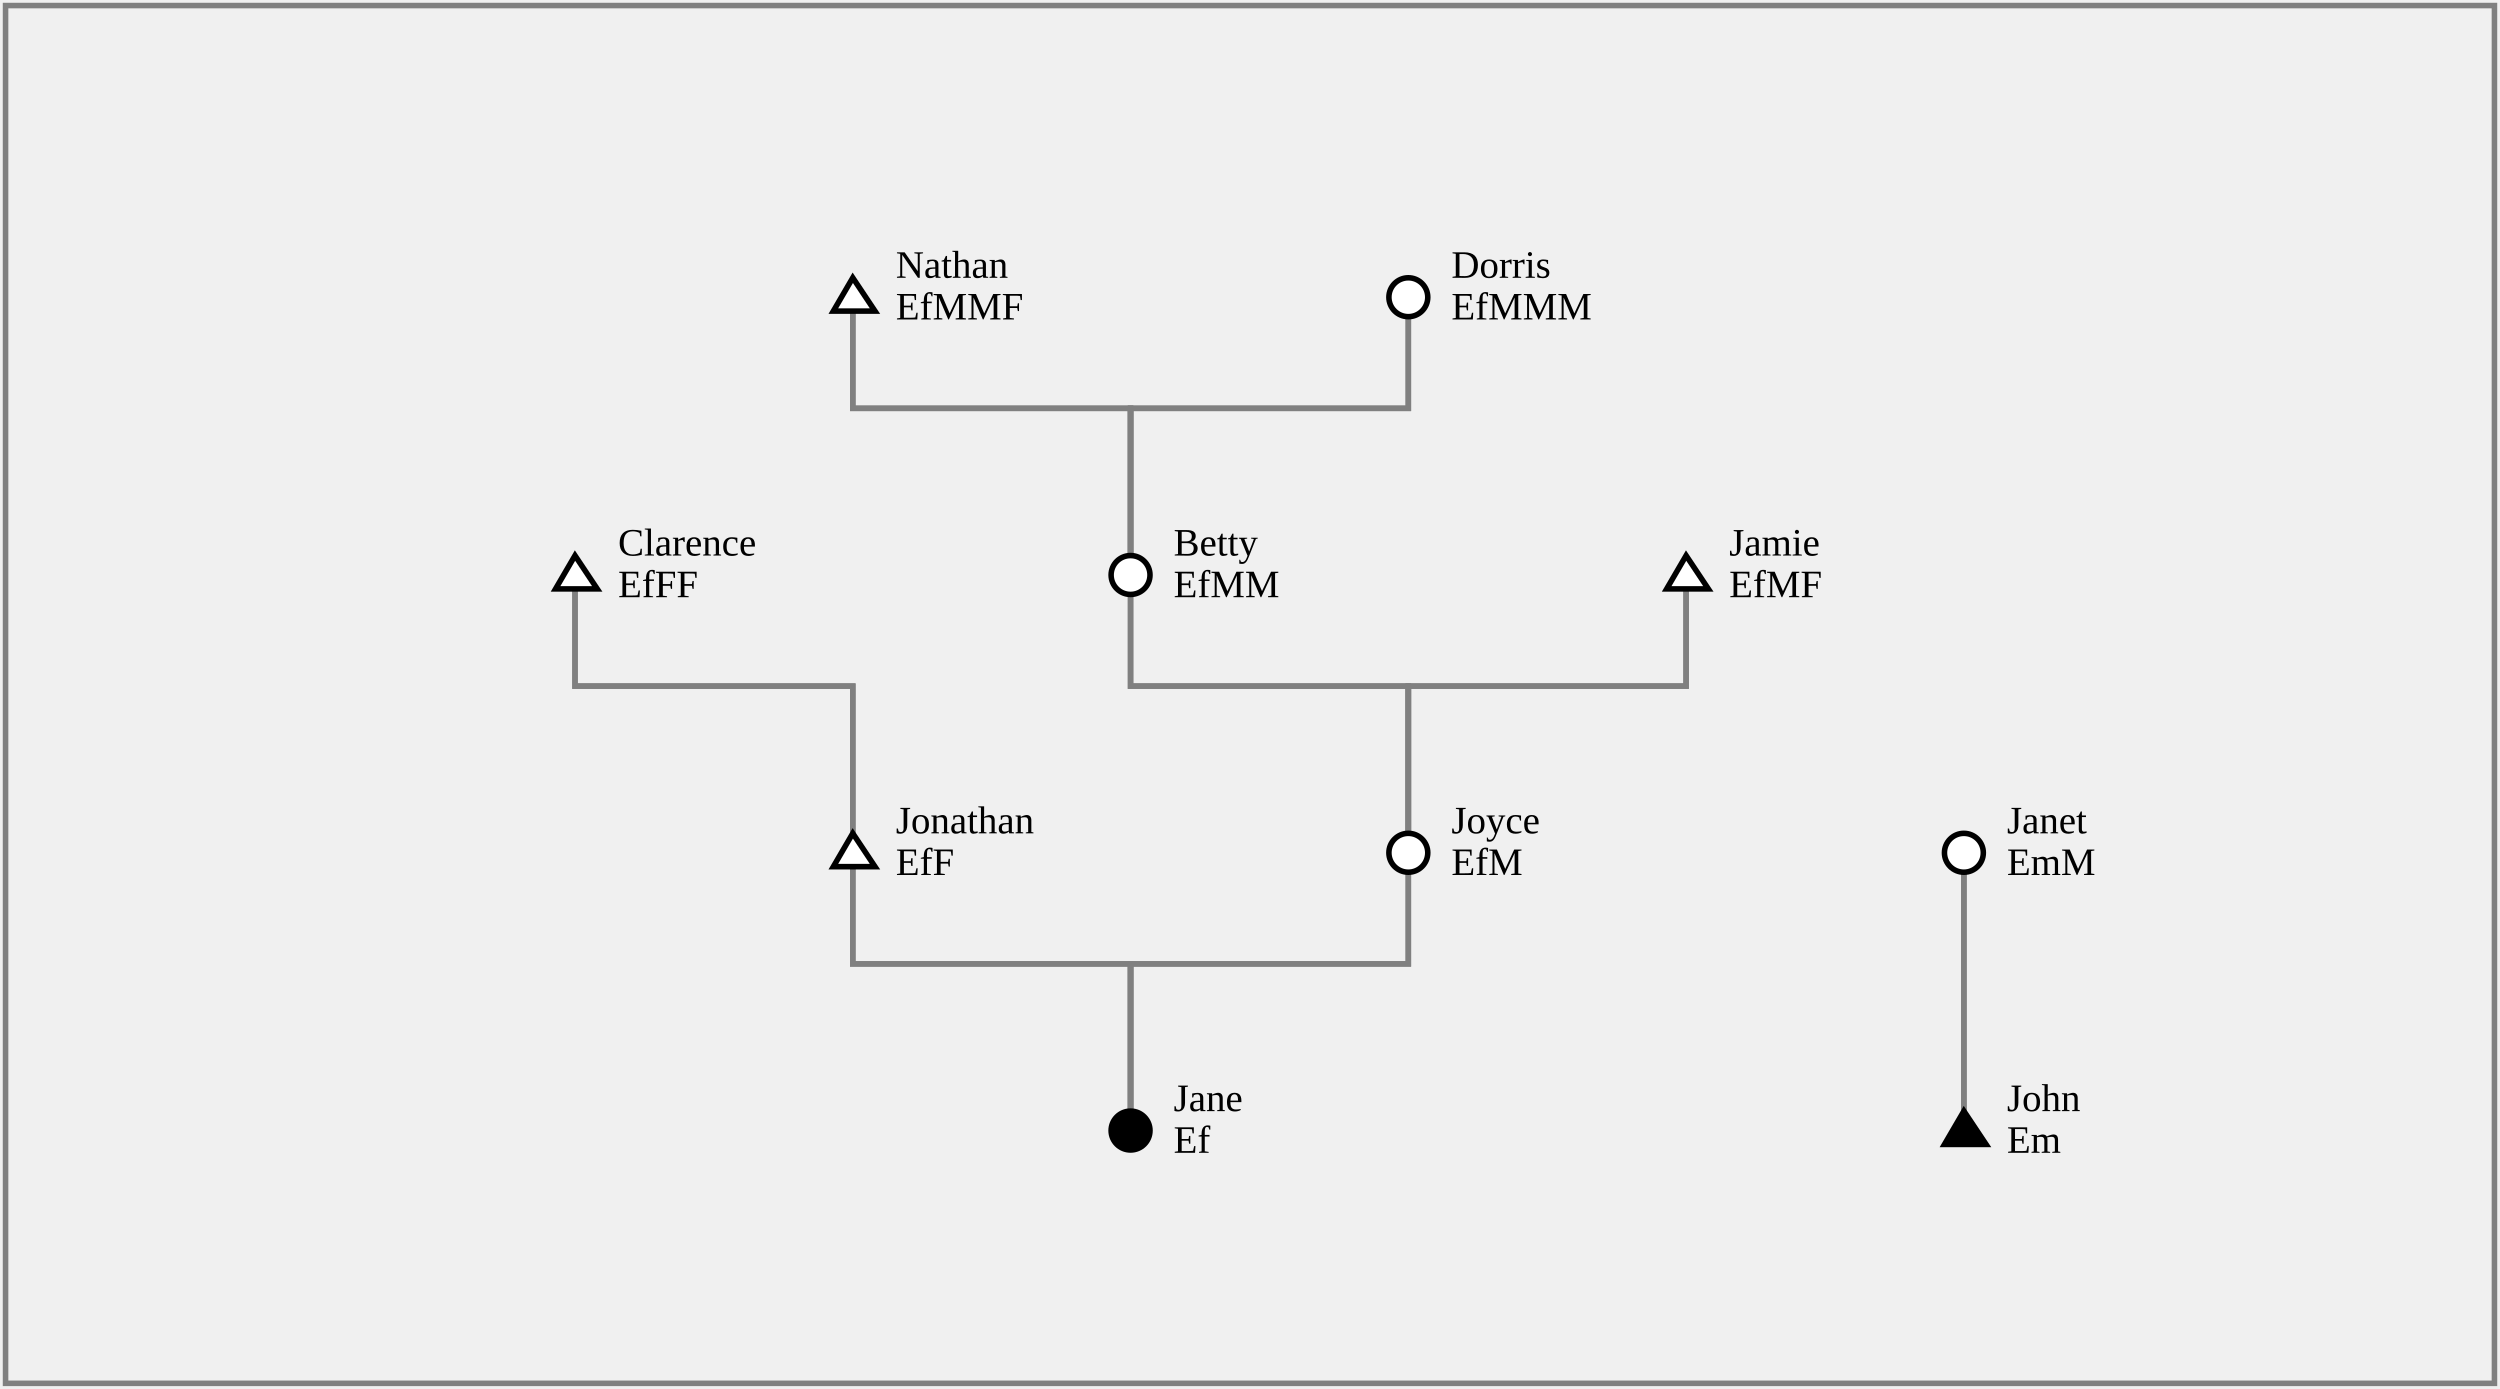
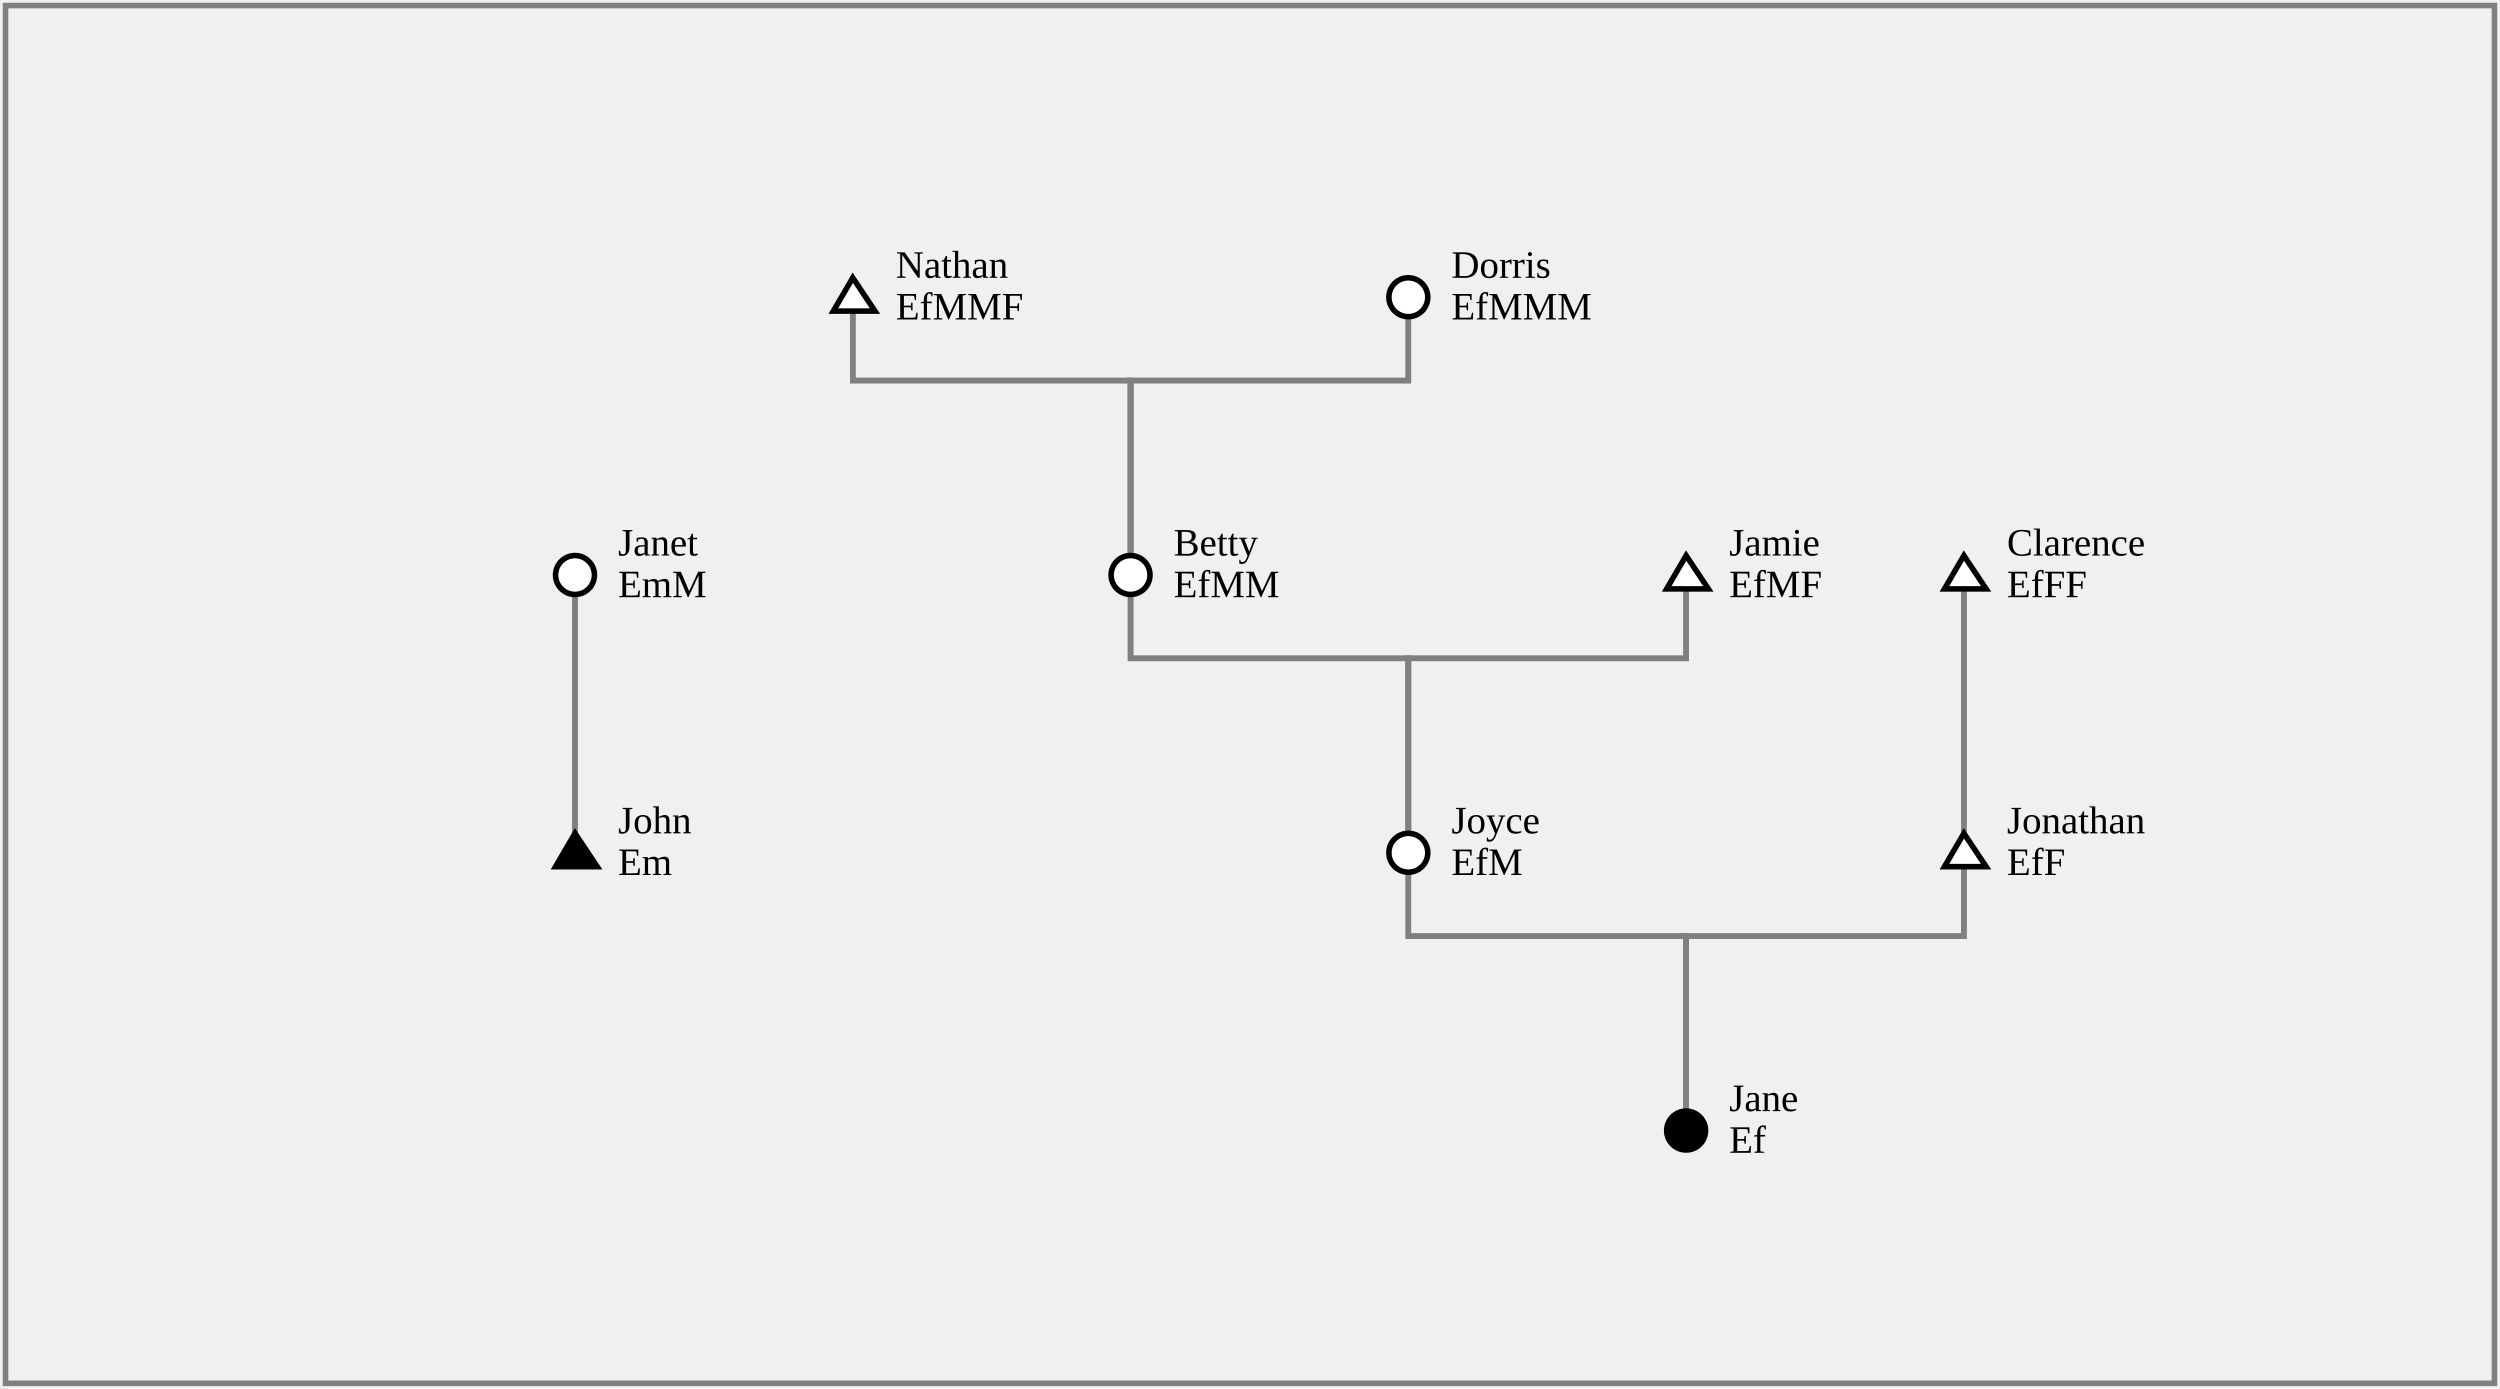
<svg xmlns="http://www.w3.org/2000/svg" xmlns:ns1="kin" xmlns:ns3="http://mpi.nl/tla/kin" xmlns:xlink="http://www.w3.org/1999/xlink" contentScriptType="text/ecmascript" width="900" zoomAndPan="magnify" contentStyleType="text/css" height="500" preserveAspectRatio="xMidYMid meet" version="1.0">
  <defs id="KinSymbols">
    <g id="circle">
      <circle r="7" stroke-width="2" height="15" cx="7" cy="7" stroke="black" />
    </g>
    <g id="square">
-       <rect x="0" width="15" y="0" height="15" stroke-width="2" stroke="black" />
+       <rect x="0" width="15" stroke-width="2" height="15" y="0" stroke="black" />
    </g>
    <g id="square45">
      <rect x="0" y="0" transform="rotate(-45 7 7)" width="15" height="15" stroke="black" stroke-width="2" />
    </g>
    <g id="rhombus">
      <rect x="0" y="0" transform="scale(1,2), rotate(-45 7 7)" width="15" height="15" stroke="black" stroke-width="2" />
    </g>
    <g id="union">
-       <rect fill="white" x="0" width="15" y="0" height="15" stroke="none" />
-       <line y2="2" stroke-width="5" x1="0" x2="15" y1="2" stroke="black" />
-       <line y2="13" stroke-width="5" x1="0" x2="15" y1="13" stroke="black" />
+       <rect fill="white" x="0" width="15" height="15" y="0" stroke="none" />
+       <line y2="2" stroke-width="5" x1="0" x2="15" stroke="black" y1="2" />
+       <line y2="13" stroke-width="5" x1="0" x2="15" stroke="black" y1="13" />
    </g>
    <g id="triangle">
-       <polygon points="7,0 0,12 15,12" stroke-width="2" stroke="black" />
+       <polygon stroke-width="2" points="7,0 0,12 15,12" stroke="black" />
    </g>
    <g id="equals">
      <polyline fill="white" stroke-width="2" points="21,14 -7,14 -7,0 21,0" stroke="black" />
    </g>
    <g id="cross">
      <polyline fill="none" stroke-width="2" points="0,0 14,14 7,7 0,14 14,0" stroke="black" />
    </g>
  </defs>
-   <g id="DiagramGroup" transform="translate(-300, 400)">
-     <rect x="302.0" y="-398.0" fill="none" width="896.0" id="PageBorder" height="496.0" stroke="grey" stroke-width="2" />
+   <g id="DiagramGroup" transform="translate(-300, 200)">
+     <rect x="302.0" y="-198.0" fill="none" width="896.0" id="PageBorder" height="496.0" stroke="grey" stroke-width="2" />
    <g id="GraphicsGroup" />
    <g id="RelationGroup">
      <g id="relation0">
+         <ns1:RelationEntities ns1:ego="tid_5092b8112213988add85e67db3913936" ns1:lineType="sanguineLine" ns1:alter="tid_97f10e8259e8645f3be7eac38be097e7" ns1:relationType="descendant" />
+         <defs>
+           <polyline fill="none" id="relation0Line" stroke-width="2" points="807,107 807,57 807,57 807,37 907,37 907,7 " stroke="grey" />
+         </defs>
+         <use xlink:actuate="onLoad" xlink:type="simple" id="relation0Lineuse" xlink:show="embed" xlink:href="#relation0Line" />
+       </g>
+       <g id="relation1">
+         <ns1:RelationEntities ns1:ego="tid_4036ac2468e94c679f40b5d8cfbeac52" ns1:lineType="sanguineLine" ns1:alter="tid_97f10e8259e8645f3be7eac38be097e7" ns1:relationType="ancestor" />
+         <defs>
+           <polyline fill="none" id="relation1Line" stroke-width="2" points="907,207 907,157 907,157 907,137 807,137 807,107 " stroke="grey" />
+         </defs>
+         <use xlink:actuate="onLoad" xlink:type="simple" id="relation1Lineuse" xlink:show="embed" xlink:href="#relation1Line" />
+       </g>
+       <g id="relation2">
+         <ns1:RelationEntities ns1:ego="tid_4036ac2468e94c679f40b5d8cfbeac52" ns1:lineType="sanguineLine" ns1:alter="tid_be2a2cea82d6777d6c68b8ee8ea95b99" ns1:relationType="ancestor" />
+         <defs>
+           <polyline fill="none" id="relation2Line" stroke-width="2" points="907,207 907,157 907,157 907,137 1007,137 1007,107 " stroke="grey" />
+         </defs>
+         <use xlink:actuate="onLoad" xlink:type="simple" id="relation2Lineuse" xlink:show="embed" xlink:href="#relation2Line" />
+       </g>
+       <g id="relation3">
+         <ns1:RelationEntities ns1:ego="tid_5163467c0d5b7587ea7947dea35ee0c4" ns1:lineType="sanguineLine" ns1:alter="tid_6b995655288defc51c13f18432209638" ns1:relationType="descendant" />
+         <defs>
+           <polyline fill="none" id="relation3Line" stroke-width="2" points="707,7 707,-43 707,-43 707,-63 807,-63 807,-93 " stroke="grey" />
+         </defs>
+         <use xlink:actuate="onLoad" xlink:type="simple" id="relation3Lineuse" xlink:show="embed" xlink:href="#relation3Line" />
+       </g>
+       <g id="relation4">
        <ns1:RelationEntities ns1:ego="tid_97f10e8259e8645f3be7eac38be097e7" ns1:lineType="sanguineLine" ns1:alter="tid_4036ac2468e94c679f40b5d8cfbeac52" ns1:relationType="descendant" />
        <defs>
-           <polyline fill="none" id="relation0Line" stroke-width="2" points="807,-93 807,-53 757,-53 757,-53 707,-53 707,7 " stroke="grey" />
-         </defs>
-         <use xlink:actuate="onLoad" xlink:type="simple" id="relation0Lineuse" xlink:show="embed" xlink:href="#relation0Line" />
-       </g>
-       <g id="relation1">
+           <polyline fill="none" id="relation4Line" stroke-width="2" points="907,207 907,157 907,157 907,137 807,137 807,107 " stroke="grey" />
+         </defs>
+         <use xlink:actuate="onLoad" xlink:type="simple" id="relation4Lineuse" xlink:show="embed" xlink:href="#relation4Line" />
+       </g>
+       <g id="relation5">
        <ns1:RelationEntities ns1:ego="tid_97f10e8259e8645f3be7eac38be097e7" ns1:lineType="sanguineLine" ns1:alter="tid_5092b8112213988add85e67db3913936" ns1:relationType="ancestor" />
        <defs>
-           <polyline fill="none" id="relation1Line" stroke-width="2" points="807,-93 807,-153 807,-153 807,-153 907,-153 907,-193 " stroke="grey" />
-         </defs>
-         <use xlink:actuate="onLoad" xlink:type="simple" id="relation1Lineuse" xlink:show="embed" xlink:href="#relation1Line" />
-       </g>
-       <g id="relation2">
-         <ns1:RelationEntities ns1:ego="tid_97f10e8259e8645f3be7eac38be097e7" ns1:lineType="sanguineLine" ns1:alter="tid_22c449ec281b2badc2d38e30cd0bb056" ns1:relationType="ancestor" />
-         <defs>
-           <polyline fill="none" id="relation2Line" stroke-width="2" points="807,-93 807,-153 807,-153 807,-153 707,-153 707,-193 " stroke="grey" />
-         </defs>
-         <use xlink:actuate="onLoad" xlink:type="simple" id="relation2Lineuse" xlink:show="embed" xlink:href="#relation2Line" />
-       </g>
-       <g id="relation3">
-         <ns1:RelationEntities ns1:ego="tid_e2754698a876fc7e1272ee4f87f8d267" ns1:lineType="sanguineLine" ns1:alter="tid_22c449ec281b2badc2d38e30cd0bb056" ns1:relationType="descendant" />
-         <defs>
-           <polyline fill="none" id="relation3Line" stroke-width="2" points="807,-293 807,-253 757,-253 757,-253 707,-253 707,-193 " stroke="grey" />
-         </defs>
-         <use xlink:actuate="onLoad" xlink:type="simple" id="relation3Lineuse" xlink:show="embed" xlink:href="#relation3Line" />
-       </g>
-       <g id="relation4">
+           <polyline fill="none" id="relation5Line" stroke-width="2" points="807,107 807,57 807,57 807,37 907,37 907,7 " stroke="grey" />
+         </defs>
+         <use xlink:actuate="onLoad" xlink:type="simple" id="relation5Lineuse" xlink:show="embed" xlink:href="#relation5Line" />
+       </g>
+       <g id="relation6">
+         <ns1:RelationEntities ns1:ego="tid_97f10e8259e8645f3be7eac38be097e7" ns1:lineType="sanguineLine" ns1:alter="tid_6b995655288defc51c13f18432209638" ns1:relationType="ancestor" />
+         <defs>
+           <polyline fill="none" id="relation6Line" stroke-width="2" points="807,107 807,57 807,57 807,37 707,37 707,7 " stroke="grey" />
+         </defs>
+         <use xlink:actuate="onLoad" xlink:type="simple" id="relation6Lineuse" xlink:show="embed" xlink:href="#relation6Line" />
+       </g>
+       <g id="relation7">
        <ns1:RelationEntities ns1:ego="tid_14660a5c79084e81176c166d5623cdc8" ns1:lineType="sanguineLine" ns1:alter="tid_be2a2cea82d6777d6c68b8ee8ea95b99" ns1:relationType="descendant" />
        <defs>
-           <polyline fill="none" id="relation4Line" stroke-width="2" points="507,-193 507,-153 557,-153 557,-153 607,-153 607,-93 " stroke="grey" />
-         </defs>
-         <use xlink:actuate="onLoad" xlink:type="simple" id="relation4Lineuse" xlink:show="embed" xlink:href="#relation4Line" />
-       </g>
-       <g id="relation5">
-         <ns1:RelationEntities ns1:ego="tid_7e2f049592385f972c71ccc3eb79b2b1" ns1:lineType="sanguineLine" ns1:alter="tid_22c449ec281b2badc2d38e30cd0bb056" ns1:relationType="descendant" />
-         <defs>
-           <polyline fill="none" id="relation5Line" stroke-width="2" points="607,-293 607,-253 657,-253 657,-253 707,-253 707,-193 " stroke="grey" />
-         </defs>
-         <use xlink:actuate="onLoad" xlink:type="simple" id="relation5Lineuse" xlink:show="embed" xlink:href="#relation5Line" />
-       </g>
-       <g id="relation6">
+           <polyline fill="none" id="relation7Line" stroke-width="2" points="1007,107 1007,57 1007,57 1007,37 1007,37 1007,7 " stroke="grey" />
+         </defs>
+         <use xlink:actuate="onLoad" xlink:type="simple" id="relation7Lineuse" xlink:show="embed" xlink:href="#relation7Line" />
+       </g>
+       <g id="relation8">
+         <ns1:RelationEntities ns1:ego="tid_7e2f049592385f972c71ccc3eb79b2b1" ns1:lineType="sanguineLine" ns1:alter="tid_6b995655288defc51c13f18432209638" ns1:relationType="descendant" />
+         <defs>
+           <polyline fill="none" id="relation8Line" stroke-width="2" points="707,7 707,-43 707,-43 707,-63 607,-63 607,-93 " stroke="grey" />
+         </defs>
+         <use xlink:actuate="onLoad" xlink:type="simple" id="relation8Lineuse" xlink:show="embed" xlink:href="#relation8Line" />
+       </g>
+       <g id="relation9">
        <ns1:RelationEntities ns1:ego="tid_bbb855fb227782762767382389dbb848" ns1:lineType="sanguineLine" ns1:alter="tid_dd2456a94c961265742ac04895a8e4df" ns1:relationType="ancestor" />
        <defs>
-           <polyline fill="none" id="relation6Line" stroke-width="2" points="1007,7 1007,-53 1007,-53 1007,-53 1007,-53 1007,-93 " stroke="grey" />
-         </defs>
-         <use xlink:actuate="onLoad" xlink:type="simple" id="relation6Lineuse" xlink:show="embed" xlink:href="#relation6Line" />
-       </g>
-       <g id="relation7">
+           <polyline fill="none" id="relation9Line" stroke-width="2" points="507,107 507,57 507,57 507,37 507,37 507,7 " stroke="grey" />
+         </defs>
+         <use xlink:actuate="onLoad" xlink:type="simple" id="relation9Lineuse" xlink:show="embed" xlink:href="#relation9Line" />
+       </g>
+       <g id="relation10">
        <ns1:RelationEntities ns1:ego="tid_be2a2cea82d6777d6c68b8ee8ea95b99" ns1:lineType="sanguineLine" ns1:alter="tid_4036ac2468e94c679f40b5d8cfbeac52" ns1:relationType="descendant" />
        <defs>
-           <polyline fill="none" id="relation7Line" stroke-width="2" points="607,-93 607,-53 657,-53 657,-53 707,-53 707,7 " stroke="grey" />
-         </defs>
-         <use xlink:actuate="onLoad" xlink:type="simple" id="relation7Lineuse" xlink:show="embed" xlink:href="#relation7Line" />
-       </g>
-       <g id="relation8">
+           <polyline fill="none" id="relation10Line" stroke-width="2" points="907,207 907,157 907,157 907,137 1007,137 1007,107 " stroke="grey" />
+         </defs>
+         <use xlink:actuate="onLoad" xlink:type="simple" id="relation10Lineuse" xlink:show="embed" xlink:href="#relation10Line" />
+       </g>
+       <g id="relation11">
        <ns1:RelationEntities ns1:ego="tid_be2a2cea82d6777d6c68b8ee8ea95b99" ns1:lineType="sanguineLine" ns1:alter="tid_14660a5c79084e81176c166d5623cdc8" ns1:relationType="ancestor" />
        <defs>
-           <polyline fill="none" id="relation8Line" stroke-width="2" points="607,-93 607,-153 607,-153 607,-153 507,-153 507,-193 " stroke="grey" />
-         </defs>
-         <use xlink:actuate="onLoad" xlink:type="simple" id="relation8Lineuse" xlink:show="embed" xlink:href="#relation8Line" />
-       </g>
-       <g id="relation9">
+           <polyline fill="none" id="relation11Line" stroke-width="2" points="1007,107 1007,57 1007,57 1007,37 1007,37 1007,7 " stroke="grey" />
+         </defs>
+         <use xlink:actuate="onLoad" xlink:type="simple" id="relation11Lineuse" xlink:show="embed" xlink:href="#relation11Line" />
+       </g>
+       <g id="relation12">
+         <ns1:RelationEntities ns1:ego="tid_6b995655288defc51c13f18432209638" ns1:lineType="sanguineLine" ns1:alter="tid_97f10e8259e8645f3be7eac38be097e7" ns1:relationType="descendant" />
+         <defs>
+           <polyline fill="none" id="relation12Line" stroke-width="2" points="807,107 807,57 807,57 807,37 707,37 707,7 " stroke="grey" />
+         </defs>
+         <use xlink:actuate="onLoad" xlink:type="simple" id="relation12Lineuse" xlink:show="embed" xlink:href="#relation12Line" />
+       </g>
+       <g id="relation13">
+         <ns1:RelationEntities ns1:ego="tid_6b995655288defc51c13f18432209638" ns1:lineType="sanguineLine" ns1:alter="tid_7e2f049592385f972c71ccc3eb79b2b1" ns1:relationType="ancestor" />
+         <defs>
+           <polyline fill="none" id="relation13Line" stroke-width="2" points="707,7 707,-43 707,-43 707,-63 607,-63 607,-93 " stroke="grey" />
+         </defs>
+         <use xlink:actuate="onLoad" xlink:type="simple" id="relation13Lineuse" xlink:show="embed" xlink:href="#relation13Line" />
+       </g>
+       <g id="relation14">
+         <ns1:RelationEntities ns1:ego="tid_6b995655288defc51c13f18432209638" ns1:lineType="sanguineLine" ns1:alter="tid_5163467c0d5b7587ea7947dea35ee0c4" ns1:relationType="ancestor" />
+         <defs>
+           <polyline fill="none" id="relation14Line" stroke-width="2" points="707,7 707,-43 707,-43 707,-63 807,-63 807,-93 " stroke="grey" />
+         </defs>
+         <use xlink:actuate="onLoad" xlink:type="simple" id="relation14Lineuse" xlink:show="embed" xlink:href="#relation14Line" />
+       </g>
+       <g id="relation15">
        <ns1:RelationEntities ns1:ego="tid_dd2456a94c961265742ac04895a8e4df" ns1:lineType="sanguineLine" ns1:alter="tid_bbb855fb227782762767382389dbb848" ns1:relationType="descendant" />
        <defs>
-           <polyline fill="none" id="relation9Line" stroke-width="2" points="1007,-93 1007,-53 1007,-53 1007,-53 1007,-53 1007,7 " stroke="grey" />
-         </defs>
-         <use xlink:actuate="onLoad" xlink:type="simple" id="relation9Lineuse" xlink:show="embed" xlink:href="#relation9Line" />
-       </g>
-       <g id="relation10">
-         <ns1:RelationEntities ns1:ego="tid_4036ac2468e94c679f40b5d8cfbeac52" ns1:lineType="sanguineLine" ns1:alter="tid_97f10e8259e8645f3be7eac38be097e7" ns1:relationType="ancestor" />
-         <defs>
-           <polyline fill="none" id="relation10Line" stroke-width="2" points="707,7 707,-53 707,-53 707,-53 807,-53 807,-93 " stroke="grey" />
-         </defs>
-         <use xlink:actuate="onLoad" xlink:type="simple" id="relation10Lineuse" xlink:show="embed" xlink:href="#relation10Line" />
-       </g>
-       <g id="relation11">
-         <ns1:RelationEntities ns1:ego="tid_4036ac2468e94c679f40b5d8cfbeac52" ns1:lineType="sanguineLine" ns1:alter="tid_be2a2cea82d6777d6c68b8ee8ea95b99" ns1:relationType="ancestor" />
-         <defs>
-           <polyline fill="none" id="relation11Line" stroke-width="2" points="707,7 707,-53 707,-53 707,-53 607,-53 607,-93 " stroke="grey" />
-         </defs>
-         <use xlink:actuate="onLoad" xlink:type="simple" id="relation11Lineuse" xlink:show="embed" xlink:href="#relation11Line" />
-       </g>
-       <g id="relation12">
-         <ns1:RelationEntities ns1:ego="tid_22c449ec281b2badc2d38e30cd0bb056" ns1:lineType="sanguineLine" ns1:alter="tid_97f10e8259e8645f3be7eac38be097e7" ns1:relationType="descendant" />
-         <defs>
-           <polyline fill="none" id="relation12Line" stroke-width="2" points="707,-193 707,-153 757,-153 757,-153 807,-153 807,-93 " stroke="grey" />
-         </defs>
-         <use xlink:actuate="onLoad" xlink:type="simple" id="relation12Lineuse" xlink:show="embed" xlink:href="#relation12Line" />
-       </g>
-       <g id="relation13">
-         <ns1:RelationEntities ns1:ego="tid_22c449ec281b2badc2d38e30cd0bb056" ns1:lineType="sanguineLine" ns1:alter="tid_7e2f049592385f972c71ccc3eb79b2b1" ns1:relationType="ancestor" />
-         <defs>
-           <polyline fill="none" id="relation13Line" stroke-width="2" points="707,-193 707,-253 707,-253 707,-253 607,-253 607,-293 " stroke="grey" />
-         </defs>
-         <use xlink:actuate="onLoad" xlink:type="simple" id="relation13Lineuse" xlink:show="embed" xlink:href="#relation13Line" />
-       </g>
-       <g id="relation14">
-         <ns1:RelationEntities ns1:ego="tid_22c449ec281b2badc2d38e30cd0bb056" ns1:lineType="sanguineLine" ns1:alter="tid_e2754698a876fc7e1272ee4f87f8d267" ns1:relationType="ancestor" />
-         <defs>
-           <polyline fill="none" id="relation14Line" stroke-width="2" points="707,-193 707,-253 707,-253 707,-253 807,-253 807,-293 " stroke="grey" />
-         </defs>
-         <use xlink:actuate="onLoad" xlink:type="simple" id="relation14Lineuse" xlink:show="embed" xlink:href="#relation14Line" />
-       </g>
-       <g id="relation15">
-         <ns1:RelationEntities ns1:ego="tid_5092b8112213988add85e67db3913936" ns1:lineType="sanguineLine" ns1:alter="tid_97f10e8259e8645f3be7eac38be097e7" ns1:relationType="descendant" />
-         <defs>
-           <polyline fill="none" id="relation15Line" stroke-width="2" points="907,-193 907,-153 857,-153 857,-153 807,-153 807,-93 " stroke="grey" />
+           <polyline fill="none" id="relation15Line" stroke-width="2" points="507,107 507,57 507,57 507,37 507,37 507,7 " stroke="grey" />
        </defs>
        <use xlink:actuate="onLoad" xlink:type="simple" id="relation15Lineuse" xlink:show="embed" xlink:href="#relation15Line" />
      </g>
    </g>
    <g id="EntityGroup">
-       <g id="tid_97f10e8259e8645f3be7eac38be097e7" ns3:kintype="EfM" transform="translate(800.0, -100.0)" ns3:path="">
+       <g id="tid_5092b8112213988add85e67db3913936" ns3:kintype="EfMF" transform="translate(900.0, 0.0)" ns3:path="">
+         <use fill="white" xlink:href="#triangle" xlink:type="simple" xlink:actuate="onLoad" id="tid_5092b8112213988add85e67db3913936:symbol" stroke="black" xlink:show="embed" stroke-width="2" />
+         <text x="22.5" fill="black" font-size="14" stroke-width="0" y="0">Jamie</text>
+         <text x="22.5" fill="black" font-size="14" stroke-width="0" y="15">EfMF</text>
+       </g>
+       <g id="tid_4036ac2468e94c679f40b5d8cfbeac52" ns3:kintype="Ef" transform="translate(900.0, 200.0)" ns3:path="">
+         <use fill="black" xlink:href="#circle" xlink:type="simple" xlink:actuate="onLoad" id="tid_4036ac2468e94c679f40b5d8cfbeac52:symbol" stroke="black" xlink:show="embed" stroke-width="2" />
+         <text x="22.5" fill="black" font-size="14" stroke-width="0" y="0">Jane</text>
+         <text x="22.5" fill="black" font-size="14" stroke-width="0" y="15">Ef</text>
+       </g>
+       <g id="tid_5163467c0d5b7587ea7947dea35ee0c4" ns3:kintype="EfMMM" transform="translate(800.0, -100.0)" ns3:path="">
+         <use fill="white" xlink:href="#circle" xlink:type="simple" xlink:actuate="onLoad" id="tid_5163467c0d5b7587ea7947dea35ee0c4:symbol" stroke="black" xlink:show="embed" stroke-width="2" />
+         <text x="22.5" fill="black" font-size="14" stroke-width="0" y="0">Dorris</text>
+         <text x="22.5" fill="black" font-size="14" stroke-width="0" y="15">EfMMM</text>
+       </g>
+       <g id="tid_97f10e8259e8645f3be7eac38be097e7" ns3:kintype="EfM" transform="translate(800.0, 100.0)" ns3:path="">
        <use fill="white" xlink:href="#circle" xlink:type="simple" xlink:actuate="onLoad" id="tid_97f10e8259e8645f3be7eac38be097e7:symbol" stroke="black" xlink:show="embed" stroke-width="2" />
        <text x="22.5" fill="black" font-size="14" stroke-width="0" y="0">Joyce</text>
        <text x="22.5" fill="black" font-size="14" stroke-width="0" y="15">EfM</text>
      </g>
-       <g id="tid_e2754698a876fc7e1272ee4f87f8d267" ns3:kintype="EfMMM" transform="translate(800.0, -300.0)" ns3:path="">
-         <use fill="white" xlink:href="#circle" xlink:type="simple" xlink:actuate="onLoad" id="tid_e2754698a876fc7e1272ee4f87f8d267:symbol" stroke="black" xlink:show="embed" stroke-width="2" />
-         <text x="22.5" fill="black" font-size="14" stroke-width="0" y="0">Dorris </text>
-         <text x="22.5" fill="black" font-size="14" stroke-width="0" y="15">EfMMM</text>
-       </g>
-       <g id="tid_14660a5c79084e81176c166d5623cdc8" ns3:kintype="EfFF" transform="translate(500.0, -200.0)" ns3:path="">
+       <g id="tid_14660a5c79084e81176c166d5623cdc8" ns3:kintype="EfFF" transform="translate(1000.0, 0.0)" ns3:path="">
        <use fill="white" xlink:href="#triangle" xlink:type="simple" xlink:actuate="onLoad" id="tid_14660a5c79084e81176c166d5623cdc8:symbol" stroke="black" xlink:show="embed" stroke-width="2" />
        <text x="22.5" fill="black" font-size="14" stroke-width="0" y="0">Clarence</text>
        <text x="22.5" fill="black" font-size="14" stroke-width="0" y="15">EfFF</text>
      </g>
-       <g id="tid_7e2f049592385f972c71ccc3eb79b2b1" ns3:kintype="EfMMF" transform="translate(600.0, -300.0)" ns3:path="">
+       <g id="tid_7e2f049592385f972c71ccc3eb79b2b1" ns3:kintype="EfMMF" transform="translate(600.0, -100.0)" ns3:path="">
        <use fill="white" xlink:href="#triangle" xlink:type="simple" xlink:actuate="onLoad" id="tid_7e2f049592385f972c71ccc3eb79b2b1:symbol" stroke="black" xlink:show="embed" stroke-width="2" />
        <text x="22.5" fill="black" font-size="14" stroke-width="0" y="0">Nathan</text>
        <text x="22.5" fill="black" font-size="14" stroke-width="0" y="15">EfMMF</text>
      </g>
-       <g id="tid_bbb855fb227782762767382389dbb848" ns3:kintype="Em" transform="translate(1000.0, 0.0)" ns3:path="">
+       <g id="tid_bbb855fb227782762767382389dbb848" ns3:kintype="Em" transform="translate(500.0, 100.0)" ns3:path="">
        <use fill="black" xlink:href="#triangle" xlink:type="simple" xlink:actuate="onLoad" id="tid_bbb855fb227782762767382389dbb848:symbol" stroke="black" xlink:show="embed" stroke-width="2" />
        <text x="22.5" fill="black" font-size="14" stroke-width="0" y="0">John</text>
        <text x="22.5" fill="black" font-size="14" stroke-width="0" y="15">Em</text>
      </g>
-       <g id="tid_be2a2cea82d6777d6c68b8ee8ea95b99" ns3:kintype="EfF" transform="translate(600.0, -100.0)" ns3:path="">
+       <g id="tid_be2a2cea82d6777d6c68b8ee8ea95b99" ns3:kintype="EfF" transform="translate(1000.0, 100.0)" ns3:path="">
        <use fill="white" xlink:href="#triangle" xlink:type="simple" xlink:actuate="onLoad" id="tid_be2a2cea82d6777d6c68b8ee8ea95b99:symbol" stroke="black" xlink:show="embed" stroke-width="2" />
        <text x="22.5" fill="black" font-size="14" stroke-width="0" y="0">Jonathan</text>
        <text x="22.5" fill="black" font-size="14" stroke-width="0" y="15">EfF</text>
      </g>
-       <g id="tid_dd2456a94c961265742ac04895a8e4df" ns3:kintype="EmM" transform="translate(1000.0, -100.0)" ns3:path="">
+       <g id="tid_6b995655288defc51c13f18432209638" ns3:kintype="EfMM" transform="translate(700.0, 0.0)" ns3:path="">
+         <use fill="white" xlink:href="#circle" xlink:type="simple" xlink:actuate="onLoad" id="tid_6b995655288defc51c13f18432209638:symbol" stroke="black" xlink:show="embed" stroke-width="2" />
+         <text x="22.5" fill="black" font-size="14" stroke-width="0" y="0">Betty </text>
+         <text x="22.5" fill="black" font-size="14" stroke-width="0" y="15">EfMM</text>
+       </g>
+       <g id="tid_dd2456a94c961265742ac04895a8e4df" ns3:kintype="EmM" transform="translate(500.0, 0.0)" ns3:path="">
        <use fill="white" xlink:href="#circle" xlink:type="simple" xlink:actuate="onLoad" id="tid_dd2456a94c961265742ac04895a8e4df:symbol" stroke="black" xlink:show="embed" stroke-width="2" />
        <text x="22.5" fill="black" font-size="14" stroke-width="0" y="0">Janet</text>
        <text x="22.5" fill="black" font-size="14" stroke-width="0" y="15">EmM</text>
-       </g>
-       <g id="tid_4036ac2468e94c679f40b5d8cfbeac52" ns3:kintype="Ef" transform="translate(700.0, 0.0)" ns3:path="">
-         <use fill="black" xlink:href="#circle" xlink:type="simple" xlink:actuate="onLoad" id="tid_4036ac2468e94c679f40b5d8cfbeac52:symbol" stroke="black" xlink:show="embed" stroke-width="2" />
-         <text x="22.5" fill="black" font-size="14" stroke-width="0" y="0">Jane</text>
-         <text x="22.5" fill="black" font-size="14" stroke-width="0" y="15">Ef</text>
-       </g>
-       <g id="tid_22c449ec281b2badc2d38e30cd0bb056" ns3:kintype="EfMM" transform="translate(700.0, -200.0)" ns3:path="">
-         <use fill="white" xlink:href="#circle" xlink:type="simple" xlink:actuate="onLoad" id="tid_22c449ec281b2badc2d38e30cd0bb056:symbol" stroke="black" xlink:show="embed" stroke-width="2" />
-         <text x="22.5" fill="black" font-size="14" stroke-width="0" y="0">Betty</text>
-         <text x="22.5" fill="black" font-size="14" stroke-width="0" y="15">EfMM</text>
-       </g>
-       <g id="tid_5092b8112213988add85e67db3913936" ns3:kintype="EfMF" transform="translate(900.0, -200.0)" ns3:path="">
-         <use fill="white" xlink:href="#triangle" xlink:type="simple" xlink:actuate="onLoad" id="tid_5092b8112213988add85e67db3913936:symbol" stroke="black" xlink:show="embed" stroke-width="2" />
-         <text x="22.5" fill="black" font-size="14" stroke-width="0" y="0">Jamie</text>
-         <text x="22.5" fill="black" font-size="14" stroke-width="0" y="15">EfMF</text>
      </g>
    </g>
    <g id="LabelsGroup" />
  </g>
  <ns3:KinDiagramData>
    <ns3:KinTypeString>Ef:Jane</ns3:KinTypeString>
    <ns3:KinTypeString>EfM:Joyce</ns3:KinTypeString>
    <ns3:KinTypeString>EfF:Jonathan</ns3:KinTypeString>
    <ns3:KinTypeString>EfMF:Jamie</ns3:KinTypeString>
    <ns3:KinTypeString>EfFF:Clarence</ns3:KinTypeString>
-     <ns3:KinTypeString>EfMM:Betty</ns3:KinTypeString>
+     <ns3:KinTypeString>EfMM:Betty </ns3:KinTypeString>
    <ns3:KinTypeString>EfMMF:Nathan</ns3:KinTypeString>
-     <ns3:KinTypeString>EfMMM:Dorris </ns3:KinTypeString>
+     <ns3:KinTypeString>EfMMM:Dorris</ns3:KinTypeString>
    <ns3:KinTypeString>Em:John</ns3:KinTypeString>
    <ns3:KinTypeString>EmM:Janet</ns3:KinTypeString>
    <ns3:IndexParameters>
      <ns3:LabelFields>
        <ns3:IndexerParam ns3:XPath="*:Kinnate/*:Entity/*:Name" />
        <ns3:IndexerParam ns3:XPath="*:Kinnate/*:Gedcom/*:Entity/*:NAME/*:NAME" />
        <ns3:IndexerParam ns3:XPath="*:Kinnate/*:Gedcom/*:Entity[*:GedcomType='FAM']/*:GedcomType" />
        <ns3:IndexerParam ns3:XPath="*:Kinnate/*:Gedcom/*:Entity/*:Text" />
        <ns3:IndexerParam ns3:XPath="*:Kinnate/*:Gedcom/*:Entity/*:NAME/*:NPFX" />
        <ns3:IndexerParam ns3:XPath="*:Kinnate/*:Gedcom/*:Entity/*:NoteText" />
      </ns3:LabelFields>
      <ns3:SymbolFieldsFields>
        <ns3:IndexerParam ns3:XPath="*:Kinnate/*:Gedcom/*:Entity[*:SEX='M']" ns3:Value="triangle" />
        <ns3:IndexerParam ns3:XPath="*:Kinnate/*:Gedcom/*:Entity[*:SEX='F']" ns3:Value="circle" />
        <ns3:IndexerParam ns3:XPath="*:Kinnate/*:Gedcom/*:Entity[*:GedcomType='FAM']" ns3:Value="union" />
      </ns3:SymbolFieldsFields>
      <ns3:DefaultSymbol>square</ns3:DefaultSymbol>
    </ns3:IndexParameters>
    <ns3:KinTermGroup ns3:Show="true" ns3:GroupColour="#0000FF" ns3:GroupName="English terms" ns3:Generate="false">
      <ns3:KinTerm ns3:Term="Grand Mother" ns3:Referent="MM" />
      <ns3:KinTerm ns3:Term="Aunt" ns3:Referent="MZ|FZ" />
      <ns3:KinTerm ns3:Term="Uncle" ns3:Referent="MB|FB" />
      <ns3:KinTerm ns3:Term="Grand Father" ns3:Referent="FF" />
    </ns3:KinTermGroup>
    <ns3:KinTermGroup ns3:Show="true" ns3:GroupColour="#0000FF" ns3:GroupName="Hawaiian Kin Terms" ns3:GroupDescription="http://umanitoba.ca/faculties/arts/anthropology/tutor/kinterms/hawaiian.html" ns3:Generate="false">
      <ns3:KinTerm ns3:Term="Makuakane" ns3:Referent="F|FB|MB" ns3:Description="Father, Uncle" />
      <ns3:KinTerm ns3:Term="Makuahini" ns3:Referent="M|MZ|FZ" ns3:Description="Mother, Aunt" />
      <ns3:KinTerm ns3:Term="Kaikua'ana" ns3:Referent="E(male)B|E(male)FBS|E(male)FZS|E(male)MBS|E(male)MZS" ns3:Description="" />
      <ns3:KinTerm ns3:Term="Kaikua'ana" ns3:Referent="E(female)Z|E(female)FBD|E(female)FZD|E(female)MBD|E(female)MZD" ns3:Description="Brother/Sister, Cousin" />
      <ns3:KinTerm ns3:Term="Kaikuane" ns3:Referent="E(female)B|E(female)FBS|E(female)FZS|E(female)MBS|E(female)MZS" ns3:Description="Brother, Cousin" />
      <ns3:KinTerm ns3:Term="Kaikuane" ns3:Referent="E(male)Z|E(male)FBD|E(male)FZD|E(male)MBD|E(male)MZD" ns3:Description="Sister, Cousin" />
      <ns3:KinTerm ns3:Term="Keikikane" ns3:Referent="S|BS|ZS" ns3:Description="Son, Nephew" />
      <ns3:KinTerm ns3:Term="Keikamahini" ns3:Referent="D|BD|ZD" ns3:Description="Daughter, Niece" />
    </ns3:KinTermGroup>
    <ns3:ShowLabels>true</ns3:ShowLabels>
    <ns3:ShowKinTypeLabels>true</ns3:ShowKinTypeLabels>
-     <ns3:ShowKinTermLabels>false</ns3:ShowKinTermLabels>
+     <ns3:ShowIdLabels>false</ns3:ShowIdLabels>
+     <ns3:ShowDateLabels>false</ns3:ShowDateLabels>
    <ns3:ShowKinTermLines>true</ns3:ShowKinTermLines>
    <ns3:SnapToGrid>true</ns3:SnapToGrid>
    <ns3:ShowSanguineLines>true</ns3:ShowSanguineLines>
    <ns3:ShowArchiveLinks>false</ns3:ShowArchiveLinks>
    <ns3:HighlightRelationLines>true</ns3:HighlightRelationLines>
    <ns3:ShowDiagramBorder>true</ns3:ShowDiagramBorder>
    <ns3:EntityData>
      <ns3:Entity>
+         <ns3:Identifier ns3:type="tid">5092b8112213988add85e67db3913936</ns3:Identifier>
+         <ns3:KinType>EfMF</ns3:KinType>
+         <ns3:Symbol>triangle</ns3:Symbol>
+         <ns3:Ego>false</ns3:Ego>
+         <ns3:Visible>true</ns3:Visible>
+         <ns3:Label>Jamie</ns3:Label>
+         <ns3:Relations>
+           <ns3:Relation ns3:Type="descendant" ns3:Line="sanguineLine">
+             <ns3:Identifier ns3:type="tid">97f10e8259e8645f3be7eac38be097e7</ns3:Identifier>
+           </ns3:Relation>
+         </ns3:Relations>
+       </ns3:Entity>
+       <ns3:Entity>
+         <ns3:Identifier ns3:type="tid">4036ac2468e94c679f40b5d8cfbeac52</ns3:Identifier>
+         <ns3:KinType>Ef</ns3:KinType>
+         <ns3:Symbol>circle</ns3:Symbol>
+         <ns3:Ego>true</ns3:Ego>
+         <ns3:Visible>true</ns3:Visible>
+         <ns3:Label>Jane</ns3:Label>
+         <ns3:Relations>
+           <ns3:Relation ns3:Type="ancestor" ns3:Line="sanguineLine">
+             <ns3:Identifier ns3:type="tid">97f10e8259e8645f3be7eac38be097e7</ns3:Identifier>
+           </ns3:Relation>
+           <ns3:Relation ns3:Type="ancestor" ns3:Line="sanguineLine">
+             <ns3:Identifier ns3:type="tid">be2a2cea82d6777d6c68b8ee8ea95b99</ns3:Identifier>
+           </ns3:Relation>
+         </ns3:Relations>
+       </ns3:Entity>
+       <ns3:Entity>
+         <ns3:Identifier ns3:type="tid">5163467c0d5b7587ea7947dea35ee0c4</ns3:Identifier>
+         <ns3:KinType>EfMMM</ns3:KinType>
+         <ns3:Symbol>circle</ns3:Symbol>
+         <ns3:Ego>false</ns3:Ego>
+         <ns3:Visible>true</ns3:Visible>
+         <ns3:Label>Dorris</ns3:Label>
+         <ns3:Relations>
+           <ns3:Relation ns3:Type="descendant" ns3:Line="sanguineLine">
+             <ns3:Identifier ns3:type="tid">6b995655288defc51c13f18432209638</ns3:Identifier>
+           </ns3:Relation>
+         </ns3:Relations>
+       </ns3:Entity>
+       <ns3:Entity>
        <ns3:Identifier ns3:type="tid">97f10e8259e8645f3be7eac38be097e7</ns3:Identifier>
        <ns3:KinType>EfM</ns3:KinType>
        <ns3:Symbol>circle</ns3:Symbol>
        <ns3:Ego>false</ns3:Ego>
+         <ns3:Visible>true</ns3:Visible>
        <ns3:Label>Joyce</ns3:Label>
        <ns3:Relations>
          <ns3:Relation ns3:Type="descendant" ns3:Line="sanguineLine">
            <ns3:Identifier ns3:type="tid">4036ac2468e94c679f40b5d8cfbeac52</ns3:Identifier>
          </ns3:Relation>
          <ns3:Relation ns3:Type="ancestor" ns3:Line="sanguineLine">
            <ns3:Identifier ns3:type="tid">5092b8112213988add85e67db3913936</ns3:Identifier>
          </ns3:Relation>
          <ns3:Relation ns3:Type="ancestor" ns3:Line="sanguineLine">
-             <ns3:Identifier ns3:type="tid">22c449ec281b2badc2d38e30cd0bb056</ns3:Identifier>
-           </ns3:Relation>
-         </ns3:Relations>
-         <ns3:Visible>true</ns3:Visible>
-       </ns3:Entity>
-       <ns3:Entity>
-         <ns3:Identifier ns3:type="tid">e2754698a876fc7e1272ee4f87f8d267</ns3:Identifier>
-         <ns3:KinType>EfMMM</ns3:KinType>
-         <ns3:Symbol>circle</ns3:Symbol>
-         <ns3:Ego>false</ns3:Ego>
-         <ns3:Label>Dorris </ns3:Label>
-         <ns3:Relations>
-           <ns3:Relation ns3:Type="descendant" ns3:Line="sanguineLine">
-             <ns3:Identifier ns3:type="tid">22c449ec281b2badc2d38e30cd0bb056</ns3:Identifier>
-           </ns3:Relation>
-         </ns3:Relations>
-         <ns3:Visible>true</ns3:Visible>
+             <ns3:Identifier ns3:type="tid">6b995655288defc51c13f18432209638</ns3:Identifier>
+           </ns3:Relation>
+         </ns3:Relations>
      </ns3:Entity>
      <ns3:Entity>
        <ns3:Identifier ns3:type="tid">14660a5c79084e81176c166d5623cdc8</ns3:Identifier>
        <ns3:KinType>EfFF</ns3:KinType>
        <ns3:Symbol>triangle</ns3:Symbol>
        <ns3:Ego>false</ns3:Ego>
+         <ns3:Visible>true</ns3:Visible>
        <ns3:Label>Clarence</ns3:Label>
        <ns3:Relations>
          <ns3:Relation ns3:Type="descendant" ns3:Line="sanguineLine">
            <ns3:Identifier ns3:type="tid">be2a2cea82d6777d6c68b8ee8ea95b99</ns3:Identifier>
          </ns3:Relation>
        </ns3:Relations>
-         <ns3:Visible>true</ns3:Visible>
      </ns3:Entity>
      <ns3:Entity>
        <ns3:Identifier ns3:type="tid">7e2f049592385f972c71ccc3eb79b2b1</ns3:Identifier>
        <ns3:KinType>EfMMF</ns3:KinType>
        <ns3:Symbol>triangle</ns3:Symbol>
        <ns3:Ego>false</ns3:Ego>
+         <ns3:Visible>true</ns3:Visible>
        <ns3:Label>Nathan</ns3:Label>
        <ns3:Relations>
          <ns3:Relation ns3:Type="descendant" ns3:Line="sanguineLine">
-             <ns3:Identifier ns3:type="tid">22c449ec281b2badc2d38e30cd0bb056</ns3:Identifier>
-           </ns3:Relation>
-         </ns3:Relations>
-         <ns3:Visible>true</ns3:Visible>
+             <ns3:Identifier ns3:type="tid">6b995655288defc51c13f18432209638</ns3:Identifier>
+           </ns3:Relation>
+         </ns3:Relations>
      </ns3:Entity>
      <ns3:Entity>
        <ns3:Identifier ns3:type="tid">bbb855fb227782762767382389dbb848</ns3:Identifier>
        <ns3:KinType>Em</ns3:KinType>
        <ns3:Symbol>triangle</ns3:Symbol>
        <ns3:Ego>true</ns3:Ego>
+         <ns3:Visible>true</ns3:Visible>
        <ns3:Label>John</ns3:Label>
        <ns3:Relations>
          <ns3:Relation ns3:Type="ancestor" ns3:Line="sanguineLine">
            <ns3:Identifier ns3:type="tid">dd2456a94c961265742ac04895a8e4df</ns3:Identifier>
          </ns3:Relation>
        </ns3:Relations>
-         <ns3:Visible>true</ns3:Visible>
      </ns3:Entity>
      <ns3:Entity>
        <ns3:Identifier ns3:type="tid">be2a2cea82d6777d6c68b8ee8ea95b99</ns3:Identifier>
        <ns3:KinType>EfF</ns3:KinType>
        <ns3:Symbol>triangle</ns3:Symbol>
        <ns3:Ego>false</ns3:Ego>
+         <ns3:Visible>true</ns3:Visible>
        <ns3:Label>Jonathan</ns3:Label>
        <ns3:Relations>
          <ns3:Relation ns3:Type="descendant" ns3:Line="sanguineLine">
            <ns3:Identifier ns3:type="tid">4036ac2468e94c679f40b5d8cfbeac52</ns3:Identifier>
          </ns3:Relation>
          <ns3:Relation ns3:Type="ancestor" ns3:Line="sanguineLine">
            <ns3:Identifier ns3:type="tid">14660a5c79084e81176c166d5623cdc8</ns3:Identifier>
          </ns3:Relation>
        </ns3:Relations>
-         <ns3:Visible>true</ns3:Visible>
+       </ns3:Entity>
+       <ns3:Entity>
+         <ns3:Identifier ns3:type="tid">6b995655288defc51c13f18432209638</ns3:Identifier>
+         <ns3:KinType>EfMM</ns3:KinType>
+         <ns3:Symbol>circle</ns3:Symbol>
+         <ns3:Ego>false</ns3:Ego>
+         <ns3:Visible>true</ns3:Visible>
+         <ns3:Label>Betty </ns3:Label>
+         <ns3:Relations>
+           <ns3:Relation ns3:Type="descendant" ns3:Line="sanguineLine">
+             <ns3:Identifier ns3:type="tid">97f10e8259e8645f3be7eac38be097e7</ns3:Identifier>
+           </ns3:Relation>
+           <ns3:Relation ns3:Type="ancestor" ns3:Line="sanguineLine">
+             <ns3:Identifier ns3:type="tid">7e2f049592385f972c71ccc3eb79b2b1</ns3:Identifier>
+           </ns3:Relation>
+           <ns3:Relation ns3:Type="ancestor" ns3:Line="sanguineLine">
+             <ns3:Identifier ns3:type="tid">5163467c0d5b7587ea7947dea35ee0c4</ns3:Identifier>
+           </ns3:Relation>
+         </ns3:Relations>
      </ns3:Entity>
      <ns3:Entity>
        <ns3:Identifier ns3:type="tid">dd2456a94c961265742ac04895a8e4df</ns3:Identifier>
        <ns3:KinType>EmM</ns3:KinType>
        <ns3:Symbol>circle</ns3:Symbol>
        <ns3:Ego>false</ns3:Ego>
+         <ns3:Visible>true</ns3:Visible>
        <ns3:Label>Janet</ns3:Label>
        <ns3:Relations>
          <ns3:Relation ns3:Type="descendant" ns3:Line="sanguineLine">
            <ns3:Identifier ns3:type="tid">bbb855fb227782762767382389dbb848</ns3:Identifier>
          </ns3:Relation>
        </ns3:Relations>
-         <ns3:Visible>true</ns3:Visible>
-       </ns3:Entity>
-       <ns3:Entity>
-         <ns3:Identifier ns3:type="tid">4036ac2468e94c679f40b5d8cfbeac52</ns3:Identifier>
-         <ns3:KinType>Ef</ns3:KinType>
-         <ns3:Symbol>circle</ns3:Symbol>
-         <ns3:Ego>true</ns3:Ego>
-         <ns3:Label>Jane</ns3:Label>
-         <ns3:Relations>
-           <ns3:Relation ns3:Type="ancestor" ns3:Line="sanguineLine">
-             <ns3:Identifier ns3:type="tid">97f10e8259e8645f3be7eac38be097e7</ns3:Identifier>
-           </ns3:Relation>
-           <ns3:Relation ns3:Type="ancestor" ns3:Line="sanguineLine">
-             <ns3:Identifier ns3:type="tid">be2a2cea82d6777d6c68b8ee8ea95b99</ns3:Identifier>
-           </ns3:Relation>
-         </ns3:Relations>
-         <ns3:Visible>true</ns3:Visible>
-       </ns3:Entity>
-       <ns3:Entity>
-         <ns3:Identifier ns3:type="tid">22c449ec281b2badc2d38e30cd0bb056</ns3:Identifier>
-         <ns3:KinType>EfMM</ns3:KinType>
-         <ns3:Symbol>circle</ns3:Symbol>
-         <ns3:Ego>false</ns3:Ego>
-         <ns3:Label>Betty</ns3:Label>
-         <ns3:Relations>
-           <ns3:Relation ns3:Type="descendant" ns3:Line="sanguineLine">
-             <ns3:Identifier ns3:type="tid">97f10e8259e8645f3be7eac38be097e7</ns3:Identifier>
-           </ns3:Relation>
-           <ns3:Relation ns3:Type="ancestor" ns3:Line="sanguineLine">
-             <ns3:Identifier ns3:type="tid">7e2f049592385f972c71ccc3eb79b2b1</ns3:Identifier>
-           </ns3:Relation>
-           <ns3:Relation ns3:Type="ancestor" ns3:Line="sanguineLine">
-             <ns3:Identifier ns3:type="tid">e2754698a876fc7e1272ee4f87f8d267</ns3:Identifier>
-           </ns3:Relation>
-         </ns3:Relations>
-         <ns3:Visible>true</ns3:Visible>
-       </ns3:Entity>
-       <ns3:Entity>
-         <ns3:Identifier ns3:type="tid">5092b8112213988add85e67db3913936</ns3:Identifier>
-         <ns3:KinType>EfMF</ns3:KinType>
-         <ns3:Symbol>triangle</ns3:Symbol>
-         <ns3:Ego>false</ns3:Ego>
-         <ns3:Label>Jamie</ns3:Label>
-         <ns3:Relations>
-           <ns3:Relation ns3:Type="descendant" ns3:Line="sanguineLine">
-             <ns3:Identifier ns3:type="tid">97f10e8259e8645f3be7eac38be097e7</ns3:Identifier>
-           </ns3:Relation>
-         </ns3:Relations>
-         <ns3:Visible>true</ns3:Visible>
      </ns3:Entity>
    </ns3:EntityData>
+     <ns3:DiagramPanel ns3:type="DiagramTree" ns3:show="false" ns3:width="150" />
+     <ns3:DiagramPanel ns3:type="IndexerSettings" ns3:show="false" ns3:width="150" />
+     <ns3:DiagramPanel ns3:type="KinTerms" ns3:show="false" ns3:width="150" />
+     <ns3:DiagramPanel ns3:type="ArchiveLinker" ns3:show="false" ns3:width="150" />
    <ns3:DiagramPanel ns3:type="KinTypeStrings" ns3:show="true" ns3:width="150" />
    <ns3:DiagramPanel ns3:type="EntitySearch" ns3:show="false" ns3:width="150" />
-     <ns3:DiagramPanel ns3:type="KinTerms" ns3:show="false" ns3:width="150" />
-     <ns3:DiagramPanel ns3:type="IndexerSettings" ns3:show="false" ns3:width="150" />
-     <ns3:DiagramPanel ns3:type="ArchiveLinker" ns3:show="false" ns3:width="150" />
-     <ns3:DiagramPanel ns3:type="DiagramTree" ns3:show="false" ns3:width="150" />
  </ns3:KinDiagramData>
</svg>
